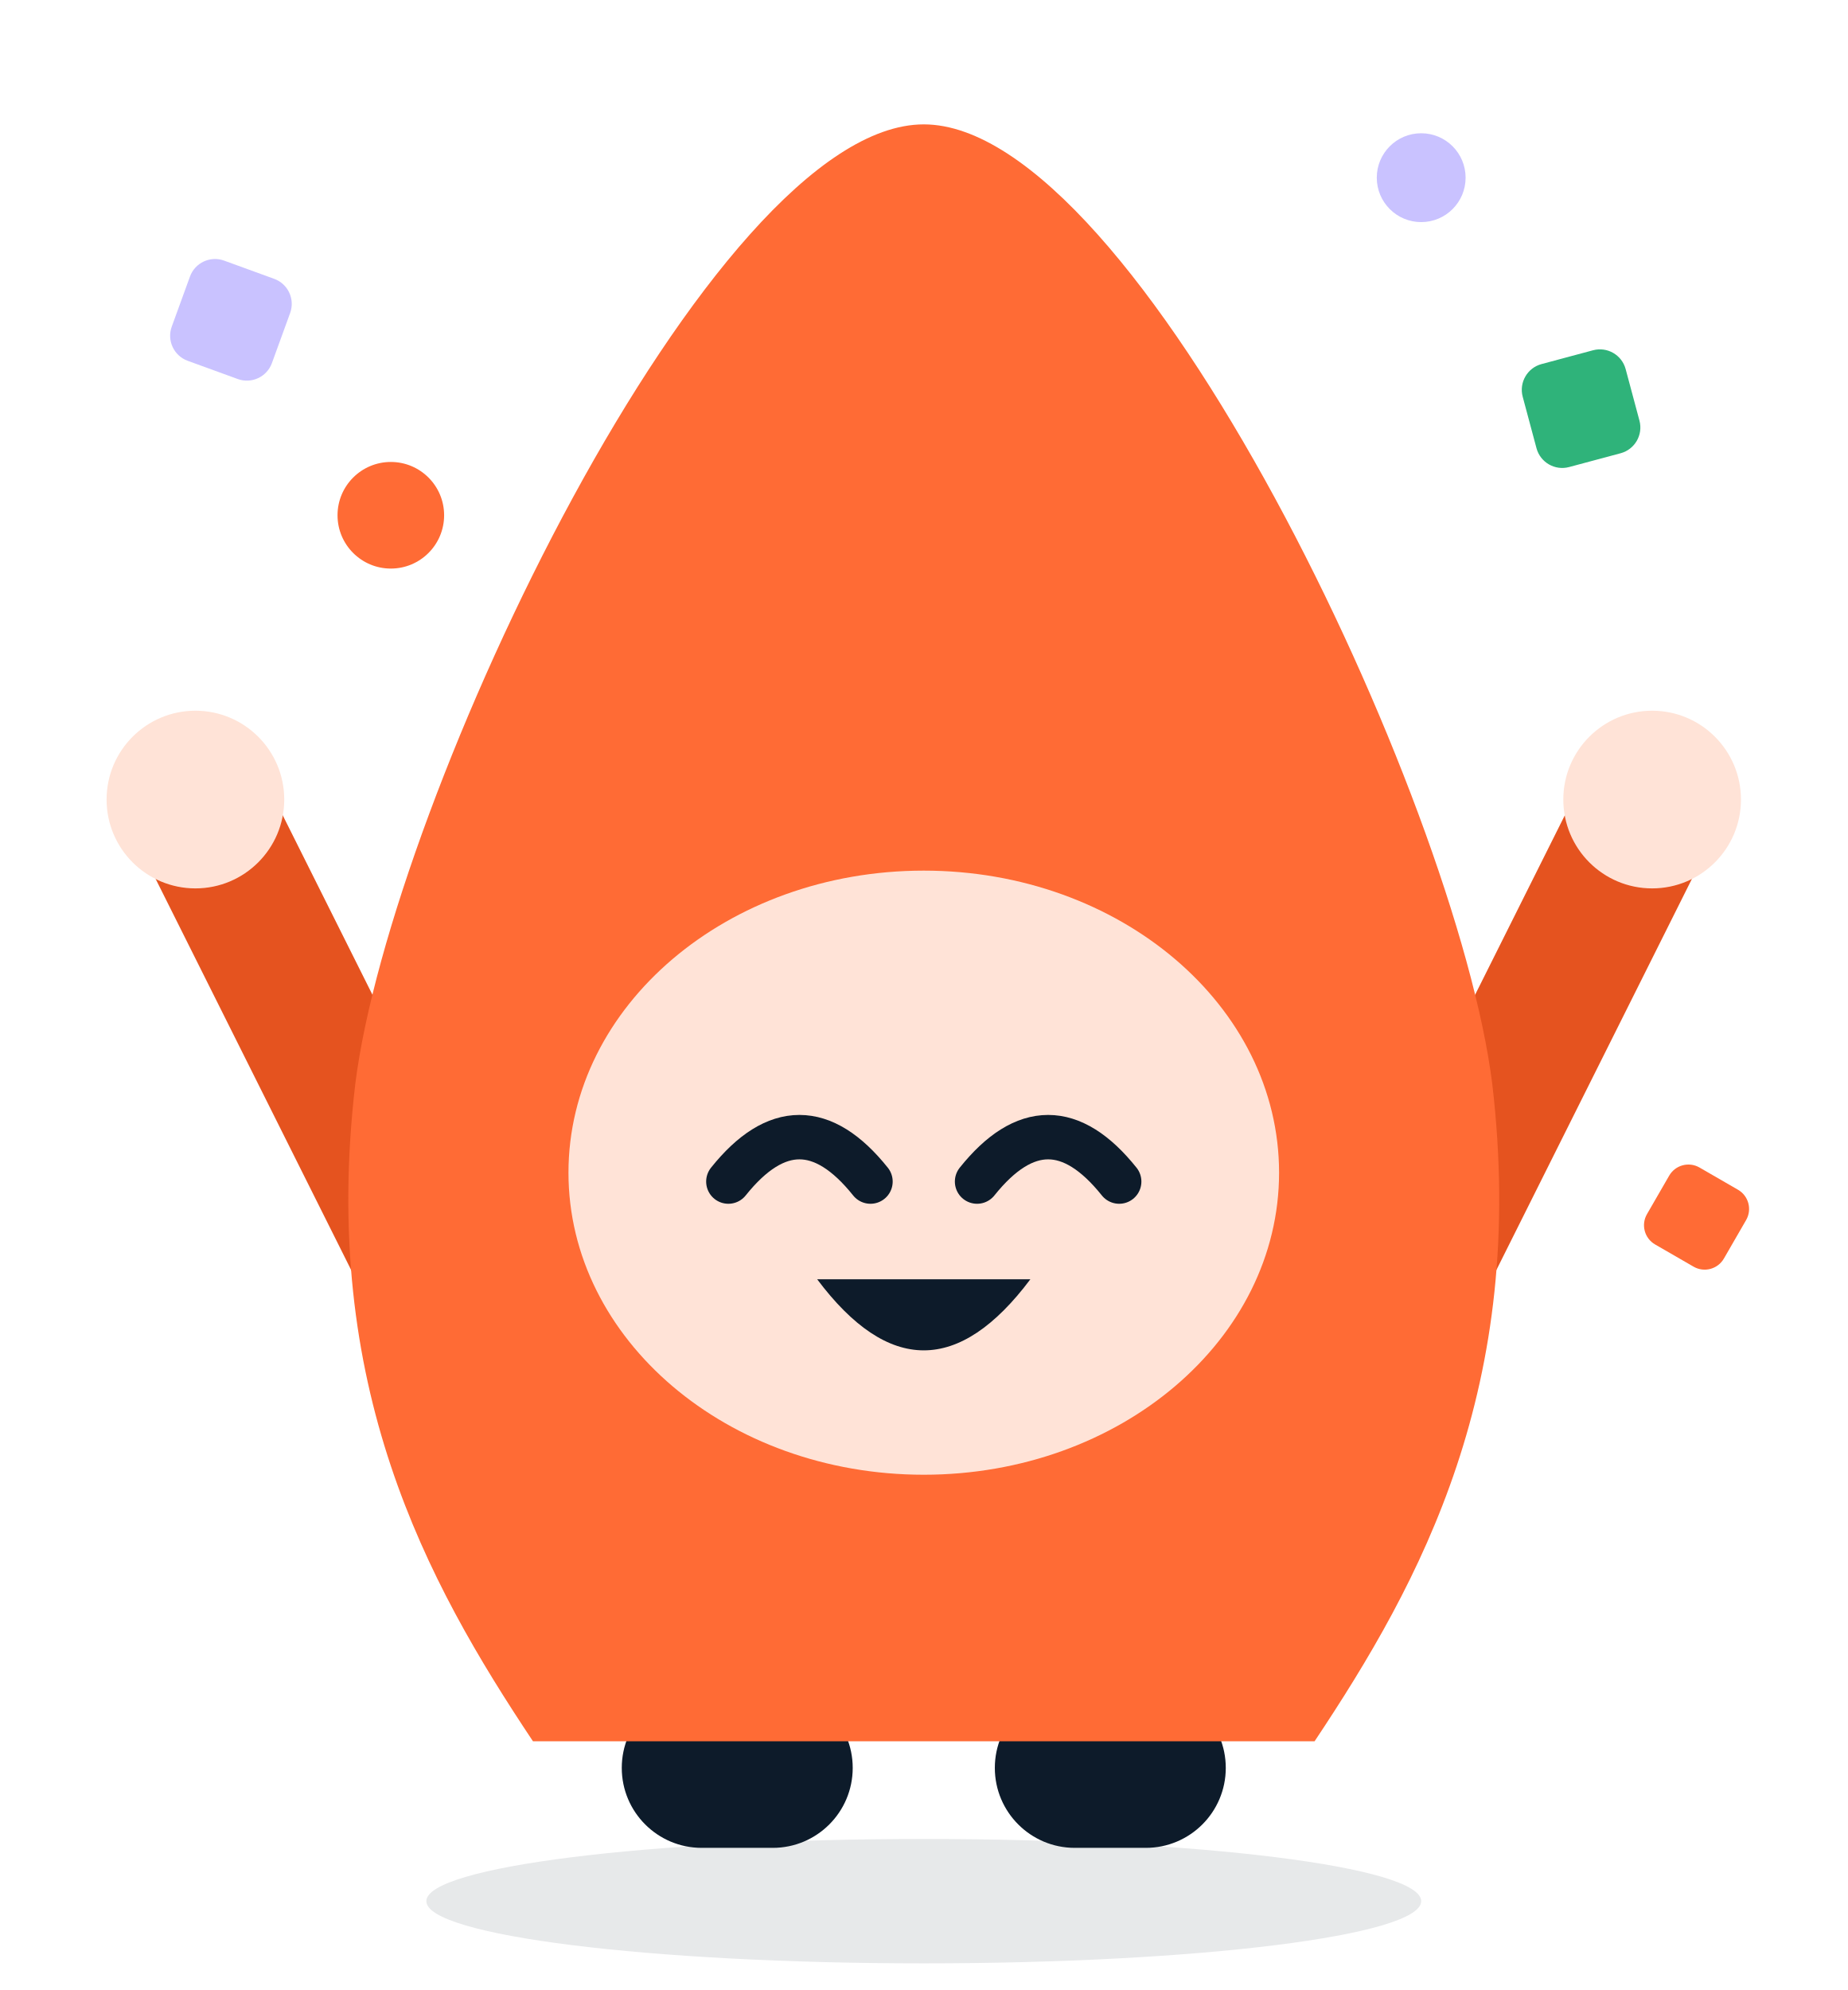
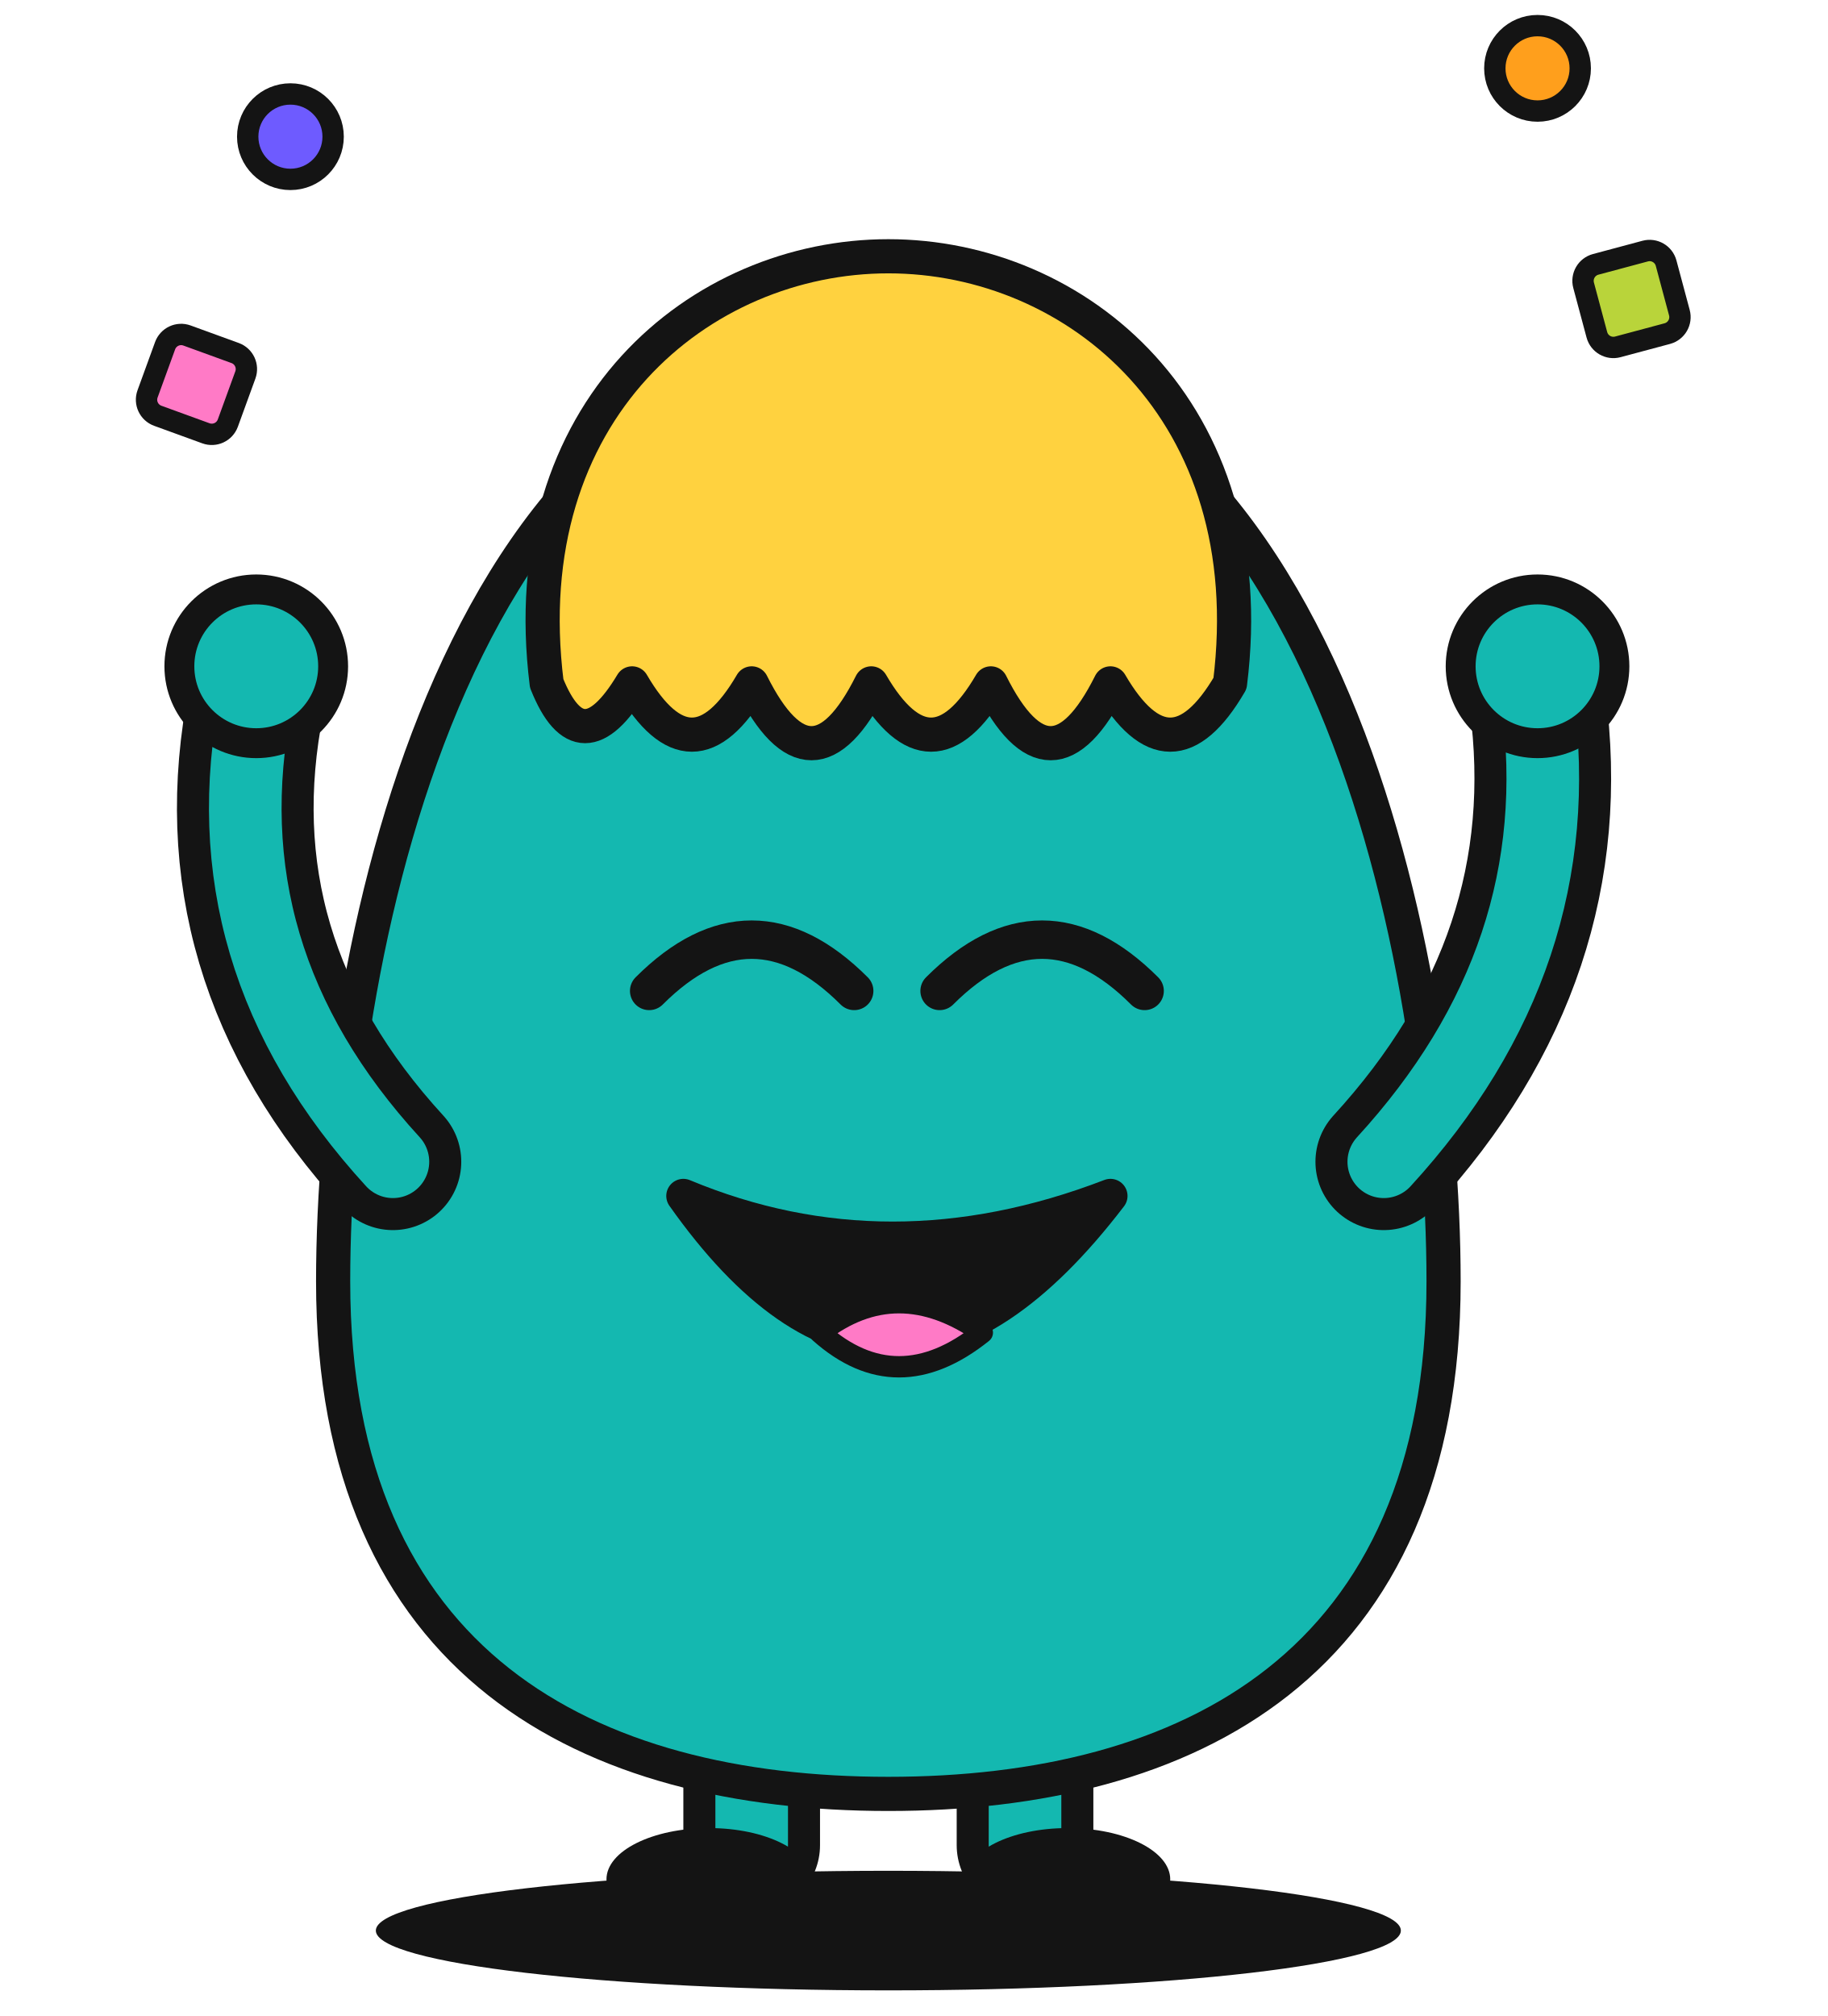
- <svg xmlns="http://www.w3.org/2000/svg" viewBox="0 0 208 224" role="img">
-   <ellipse cx="104" cy="214" rx="56" ry="7" fill="#0D1B2A" opacity="0.1" />
-   <rect x="70" y="190" width="26" height="18" rx="9" fill="#0D1B2A" />
-   <rect x="112" y="190" width="26" height="18" rx="9" fill="#0D1B2A" />
-   <path d="M52 150 L22 90" stroke="#E5531F" stroke-width="16" stroke-linecap="round" />
-   <circle cx="22" cy="90" r="10" fill="#FFE3D7" />
-   <path d="M156 150 L186 90" stroke="#E5531F" stroke-width="16" stroke-linecap="round" />
-   <circle cx="186" cy="90" r="10" fill="#FFE3D7" />
-   <path d="M104 14 C128 14 164 90 168 122 C172 156 160 178 148 196 L60 196 C48 178 36 156 40 122 C44 90 80 14 104 14Z" fill="#FF6B35" />
-   <ellipse cx="104" cy="132" rx="40" ry="34" fill="#FFE3D7" />
-   <path d="M82 133 Q90 123 98 133" stroke="#0D1B2A" stroke-width="5" fill="none" stroke-linecap="round" />
-   <path d="M110 133 Q118 123 126 133" stroke="#0D1B2A" stroke-width="5" fill="none" stroke-linecap="round" />
-   <path d="M92 144 Q104 160 116 144 Z" fill="#0D1B2A" />
-   <rect x="20" y="30" width="12" height="12" rx="3" fill="#C9C2FF" transform="rotate(20 26 36)" />
-   <rect x="172" y="40" width="12" height="12" rx="3" fill="#2FB37A" transform="rotate(-15 178 46)" />
-   <circle cx="44" cy="58" r="6" fill="#FF6B35" />
-   <circle cx="160" cy="20" r="5" fill="#C9C2FF" />
-   <rect x="186" y="132" width="10" height="10" rx="2.5" fill="#FF6B35" transform="rotate(30 191 137)" />
+ <svg xmlns="http://www.w3.org/2000/svg" viewBox="-4 0 214 236" role="img" aria-label="Paco festeja">
+   <ellipse cx="100" cy="226" rx="60" ry="7" fill="#141414" />
+   <path d="M84 196 L84 216" fill="none" stroke="#141414" stroke-width="16" stroke-linecap="round" stroke-linejoin="round" />
+   <path d="M84 196 L84 216" fill="none" stroke="#14B8B0" stroke-width="8.5" stroke-linecap="round" stroke-linejoin="round" />
+   <path d="M116 196 L116 216" fill="none" stroke="#141414" stroke-width="16" stroke-linecap="round" stroke-linejoin="round" />
+   <path d="M116 196 L116 216" fill="none" stroke="#14B8B0" stroke-width="8.5" stroke-linecap="round" stroke-linejoin="round" />
+   <ellipse cx="79" cy="220" rx="12" ry="6" fill="#141414" />
+   <ellipse cx="121" cy="220" rx="12" ry="6" fill="#141414" />
+   <rect x="14" y="40" width="10" height="10" rx="2" fill="#FF7AC6" stroke="#141414" stroke-width="2.5" transform="rotate(20 19 45)" />
+   <rect x="182" y="30" width="10" height="10" rx="2" fill="#B9D43A" stroke="#141414" stroke-width="2.5" transform="rotate(-15 187 35)" />
+   <circle cx="30" cy="16" r="5" fill="#6E5BFF" stroke="#141414" stroke-width="2.5" />
+   <circle cx="176" cy="8" r="5" fill="#FF9F1C" stroke="#141414" stroke-width="2.5" />
+   <path d="M100 40 C150 40 165 110 165 150 C165 195 135 210 100 210 C65 210 35 195 35 150 C35 110 50 40 100 40Z" fill="#14B8B0" stroke="#141414" stroke-width="4" stroke-linejoin="round" stroke-linecap="round" />
+   <path d="M60 80 C56 48 78 30 100 30 C122 30 144 48 140 80 Q133 92 126 80 Q119 94 112 80 Q105 92 98 80 Q91 94 84 80 Q77 92 70 80 Q64 90 60 80Z" fill="#FFD23F" stroke="#141414" stroke-width="4" stroke-linejoin="round" stroke-linecap="round" />
+   <path d="M72 116 Q84 104 96 116" fill="none" stroke="#141414" stroke-width="4.5" stroke-linejoin="round" stroke-linecap="round" />
+   <path d="M106 116 Q118 104 130 116" fill="none" stroke="#141414" stroke-width="4.5" stroke-linejoin="round" stroke-linecap="round" />
+   <path d="M76 140 Q100 174 126 140 Q100 150 76 140Z" fill="#141414" stroke="#141414" stroke-width="4" stroke-linejoin="round" stroke-linecap="round" />
+   <path d="M92 156 Q101 149 111 156 Q101 164 92 156Z" fill="#FF7AC6" stroke="#141414" stroke-width="2.5" stroke-linejoin="round" stroke-linecap="round" />
+   <path d="M42 136 Q20 112 26 82" fill="none" stroke="#141414" stroke-width="16" stroke-linecap="round" stroke-linejoin="round" />
+   <path d="M42 136 Q20 112 26 82" fill="none" stroke="#14B8B0" stroke-width="8.5" stroke-linecap="round" stroke-linejoin="round" />
+   <circle cx="26" cy="78" r="9" fill="#14B8B0" stroke="#141414" stroke-width="3.5" />
+   <path d="M158 136 Q180 112 176 82" fill="none" stroke="#141414" stroke-width="16" stroke-linecap="round" stroke-linejoin="round" />
+   <path d="M158 136 Q180 112 176 82" fill="none" stroke="#14B8B0" stroke-width="8.5" stroke-linecap="round" stroke-linejoin="round" />
+   <circle cx="176" cy="78" r="9" fill="#14B8B0" stroke="#141414" stroke-width="3.5" />
</svg>
